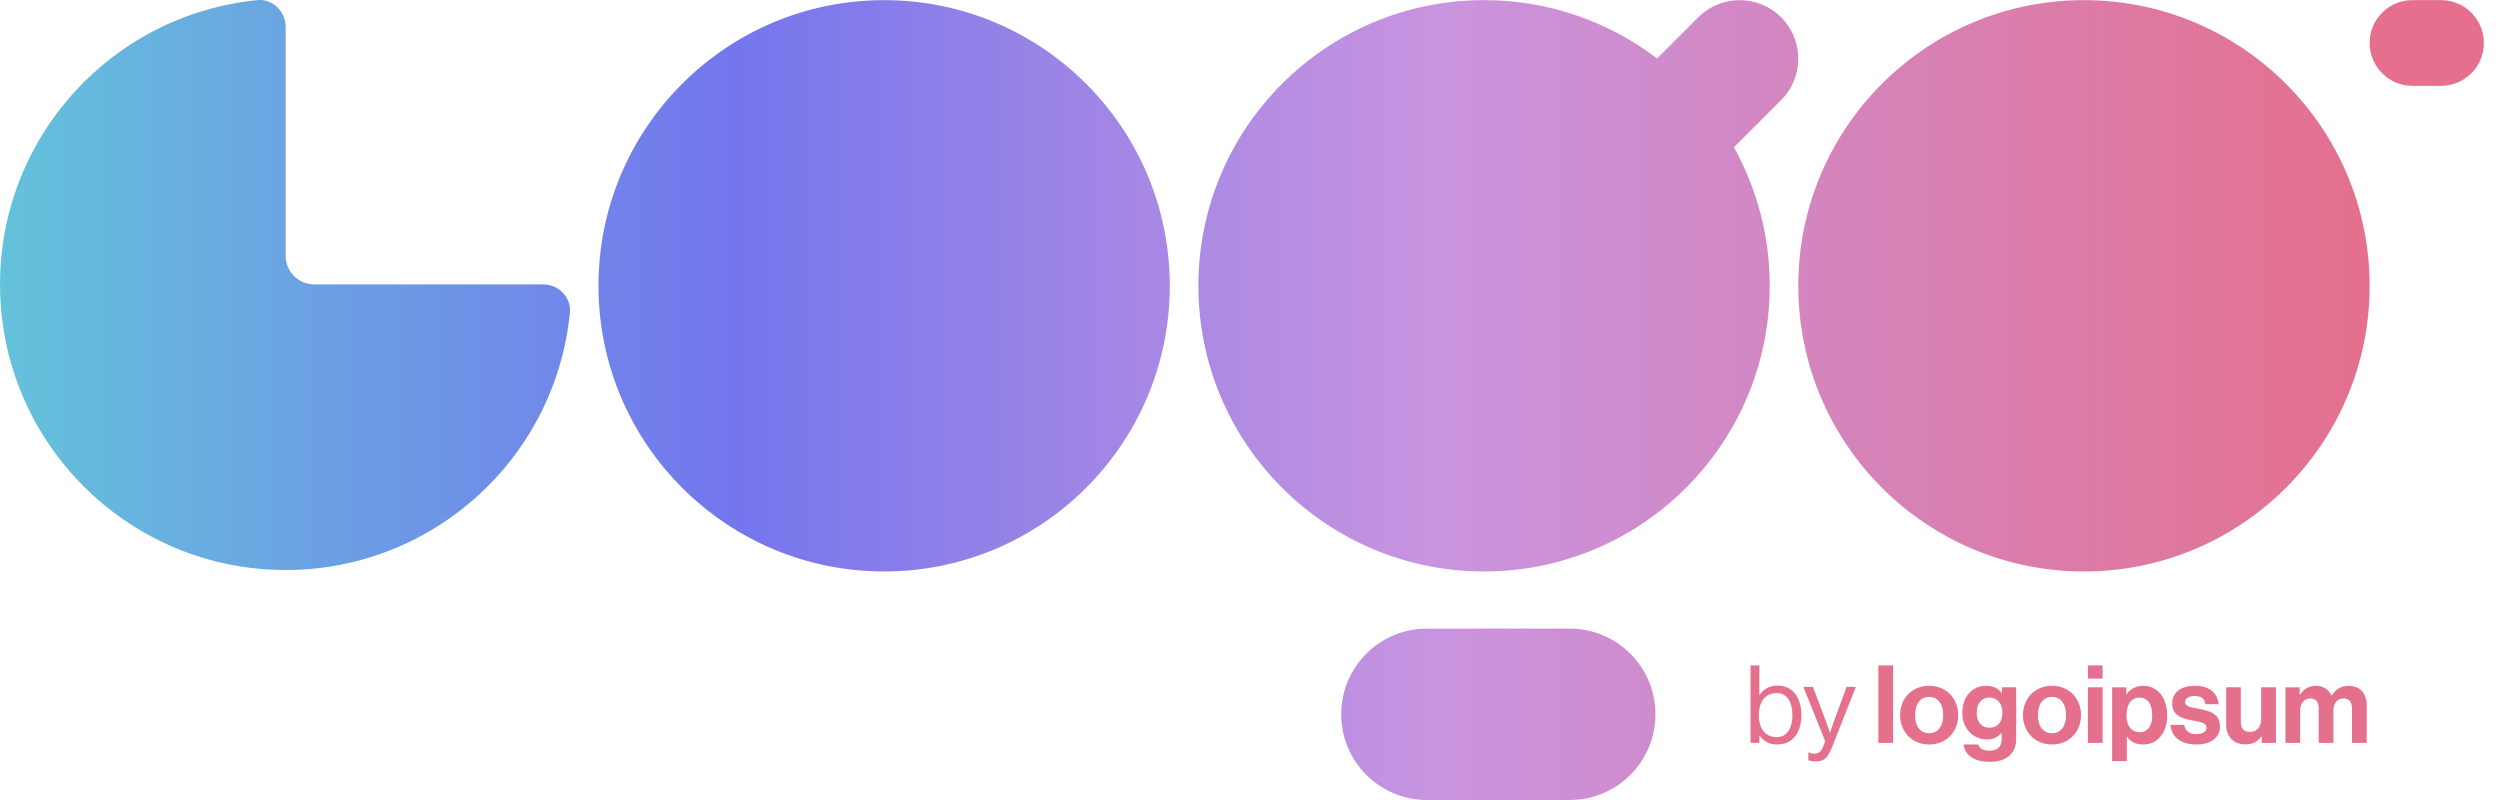
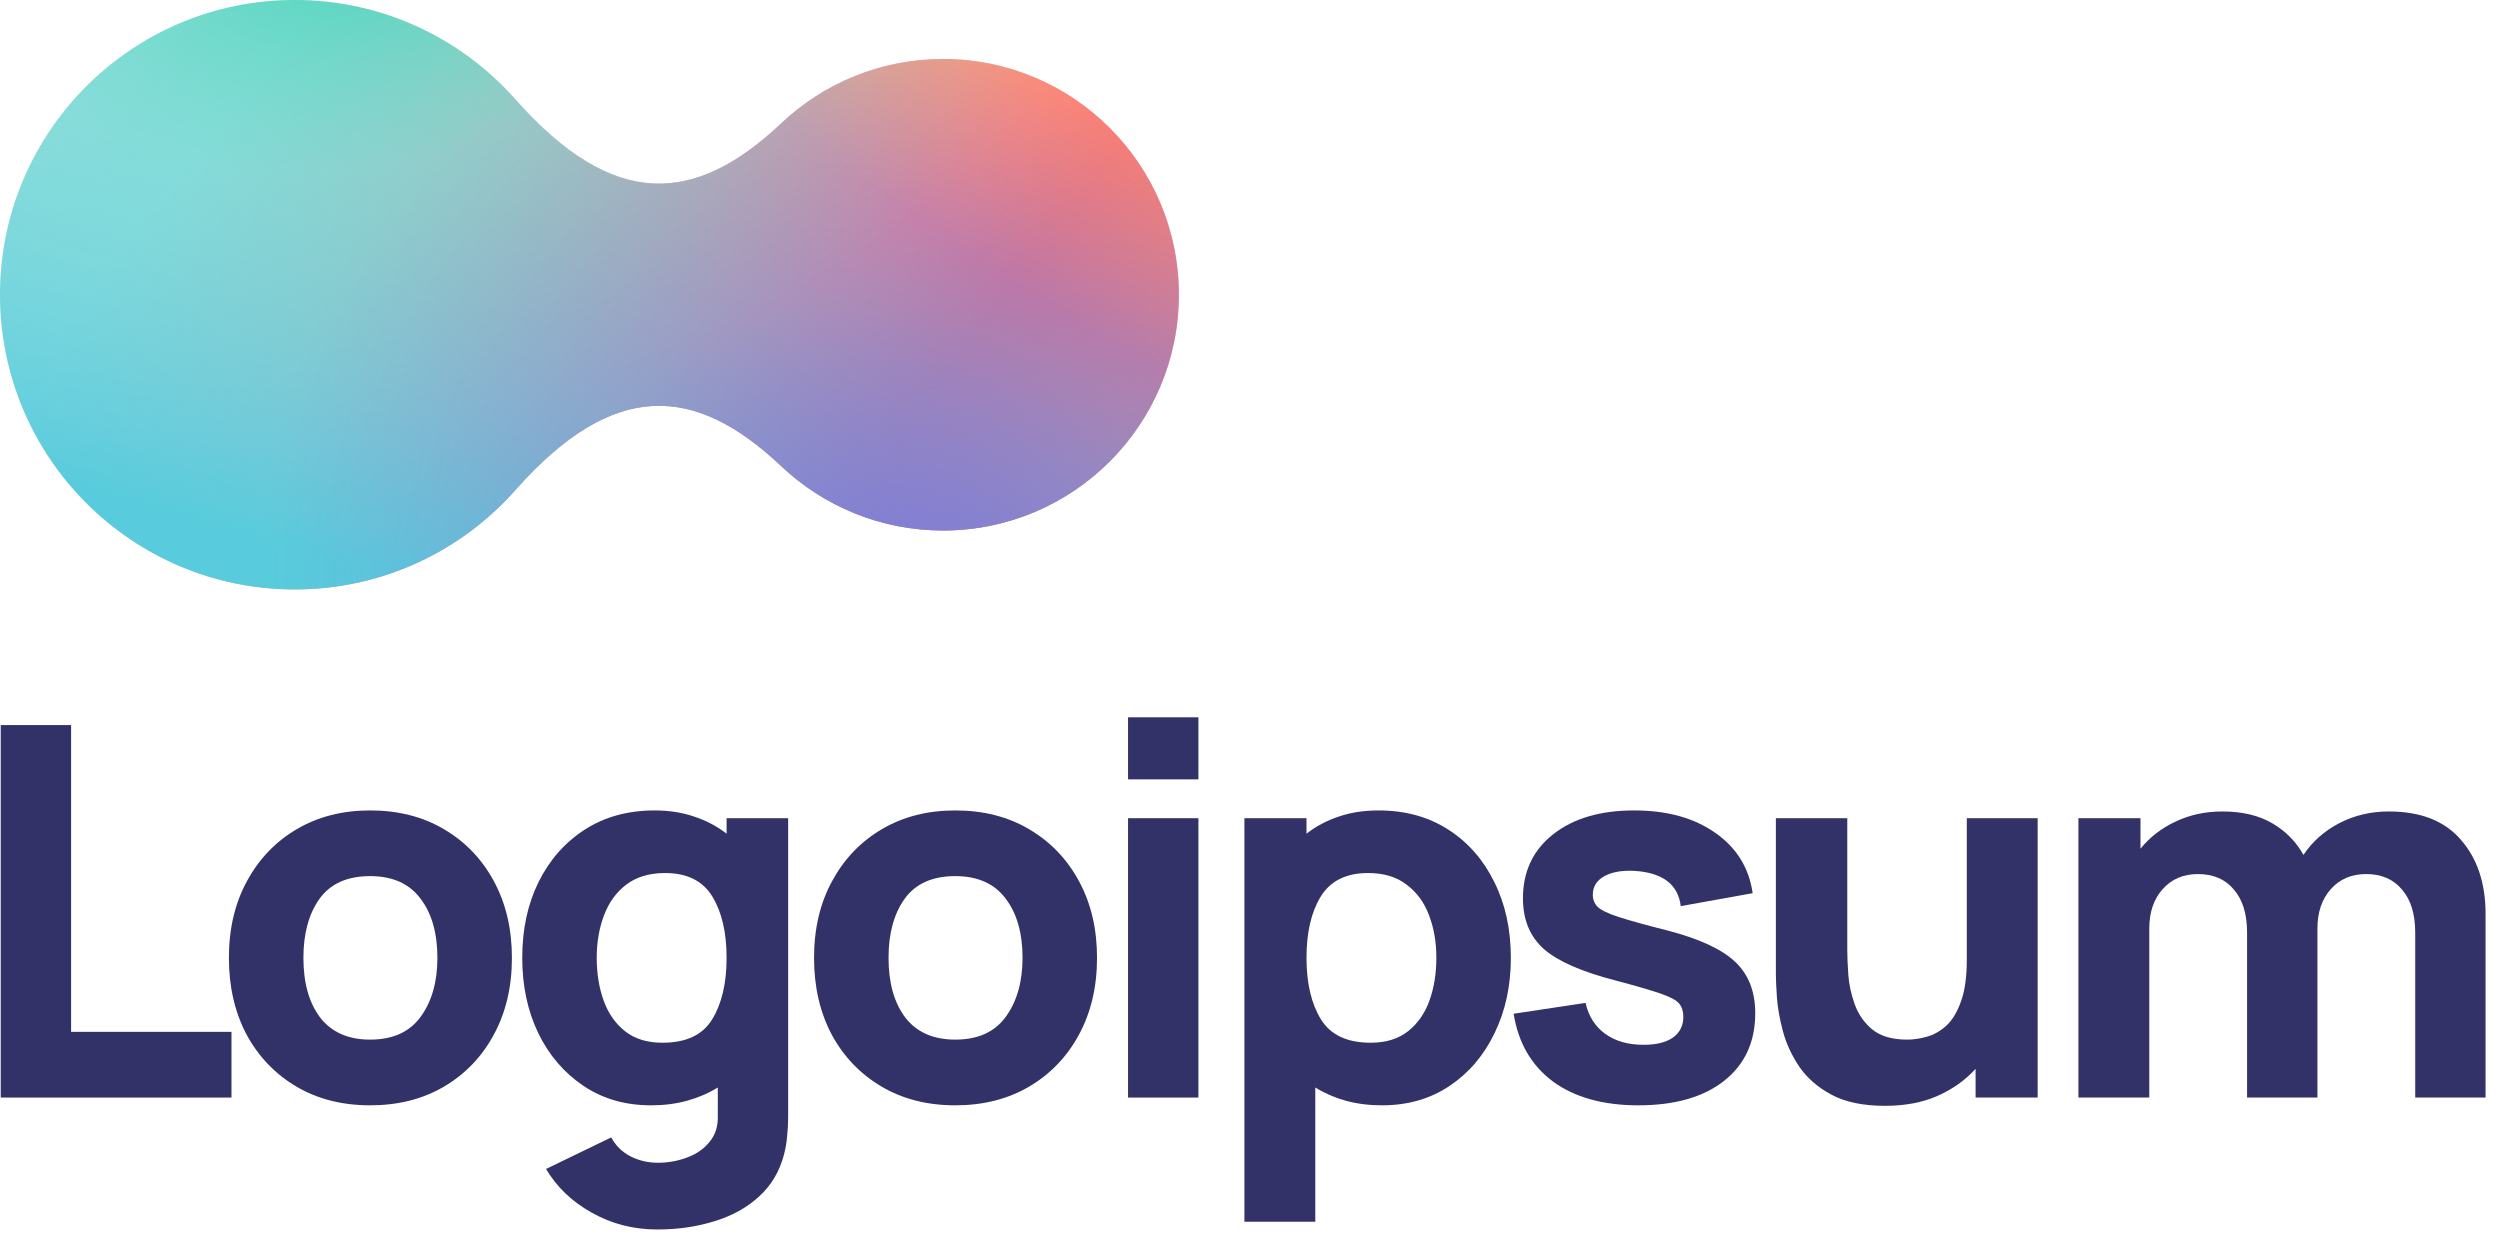
- <svg xmlns="http://www.w3.org/2000/svg" id="logo-79" class="gradient" width="125" height="40" viewBox="0 0 125 40" fill="none">
-   <path class="ccustom" d="M88.861 37.225c.759 0 1.208-.575 1.208-1.474 0-.932-.482-1.474-1.192-1.474-.406 0-.688.18-.899.466h-.01V33.27h-.44v3.873h.44v-.368h.01c.228.314.504.45.883.45Zm-.032-.369c-.596 0-.889-.471-.889-1.1 0-.606.282-1.105.894-1.105.531 0 .786.477.786 1.105 0 .634-.255 1.1-.791 1.1Zm1.983 1.214c.341 0 .558-.12.785-.7l1.198-3.028h-.466l-.64 1.745c-.086.233-.184.547-.184.547h-.01s-.104-.314-.19-.547l-.661-1.745h-.477l1.094 2.72-.108.276c-.108.271-.233.342-.417.342a.616.616 0 0 1-.298-.06h-.022v.39c.12.049.228.06.396.06Zm3.106-.927h.737V33.27h-.737v3.873Zm2.539.082c.861 0 1.452-.64 1.452-1.469 0-.829-.59-1.468-1.452-1.468-.861 0-1.452.64-1.452 1.468 0 .83.59 1.469 1.452 1.469Zm0-.564c-.455 0-.704-.363-.704-.905 0-.541.249-.91.704-.91.45 0 .704.369.704.91 0 .542-.254.905-.704.905Zm3.019 1.43c.412 0 .769-.097 1.002-.314.206-.19.331-.455.331-.845v-2.568h-.71v.293h-.011c-.168-.233-.422-.369-.77-.369-.703 0-1.202.531-1.202 1.36 0 .84.607 1.327 1.225 1.327.352 0 .563-.14.725-.325h.017v.304c0 .379-.2.58-.618.58-.341 0-.498-.136-.558-.31h-.731c.075.542.541.867 1.3.867Zm-.01-1.706c-.38 0-.63-.276-.63-.748 0-.466.25-.758.624-.758.444 0 .661.346.661.753 0 .412-.19.753-.656.753Zm3.134.84c.861 0 1.452-.64 1.452-1.469 0-.829-.591-1.468-1.452-1.468-.862 0-1.452.64-1.452 1.468 0 .83.59 1.469 1.452 1.469Zm0-.564c-.455 0-.705-.363-.705-.905 0-.541.25-.91.705-.91.449 0 .704.369.704.91 0 .542-.255.905-.704.905Zm1.794.482h.737v-2.779h-.737v2.78Zm0-3.212h.737v-.661h-.737v.66Zm1.212 4.122h.737V36.83h.01c.158.239.412.396.802.396.715 0 1.203-.57 1.203-1.469 0-.867-.471-1.468-1.208-1.468a.972.972 0 0 0-.818.423h-.016v-.347h-.71v3.69Zm1.392-1.44c-.439 0-.672-.331-.672-.835 0-.498.185-.894.645-.894.455 0 .639.368.639.894s-.238.834-.612.834Zm2.83.612c.693 0 1.17-.336 1.17-.894 0-.65-.515-.78-.981-.878-.395-.081-.763-.103-.763-.341 0-.2.189-.31.476-.31.315 0 .504.11.537.407h.666c-.054-.558-.46-.92-1.192-.92-.634 0-1.132.286-1.132.888 0 .606.487.742.986.84.379.075.731.102.731.368 0 .195-.184.32-.509.32-.33 0-.558-.141-.607-.461h-.682c.043.59.493.98 1.3.98Zm3.968-.082v-2.779h-.737v1.604c0 .368-.212.628-.558.628-.314 0-.461-.179-.461-.504v-1.728h-.731v1.853c0 .607.347 1.002.964 1.002.39 0 .607-.146.797-.4h.016v.324h.71Zm.476 0h.737V35.53c0-.369.2-.607.498-.607.271 0 .428.163.428.477v1.744h.737V35.53c0-.369.19-.607.499-.607.271 0 .428.163.428.477v1.744h.737v-1.869c0-.607-.331-.986-.916-.986-.352 0-.645.184-.834.488h-.011a.83.83 0 0 0-.77-.488.908.908 0 0 0-.807.45h-.016v-.374h-.71v2.78Z" fill="#E5708C" />
-   <path d="M118.481 2.149c0-1.183.959-2.143 2.142-2.143h1.429a2.142 2.142 0 0 1 0 4.286h-1.429a2.142 2.142 0 0 1-2.142-2.143ZM58.49 14.29c0 7.888-6.394 14.283-14.283 14.283-7.888 0-14.283-6.395-14.283-14.283C29.924 6.4 36.319.007 44.207.007 52.096.007 58.49 6.4 58.49 14.29Zm-31.352-.071c.79 0 1.436.64 1.357 1.426A14.283 14.283 0 1 1 12.857.007c.785-.08 1.426.568 1.426 1.356V12.79c0 .79.64 1.429 1.429 1.429h11.426ZM78.487 31.43a4.285 4.285 0 1 1 0 8.57h-7.141a4.285 4.285 0 0 1 0-8.57h7.141Zm-4.285-2.857c7.889 0 14.284-6.395 14.284-14.283a14.22 14.22 0 0 0-1.789-6.925l2.36-2.36a2.928 2.928 0 1 0-4.142-4.14l-2.06 2.06A14.22 14.22 0 0 0 74.201.006C66.314.007 59.92 6.4 59.92 14.29c0 7.888 6.395 14.283 14.283 14.283Zm44.279-14.283c0 7.888-6.395 14.283-14.284 14.283-7.888 0-14.283-6.395-14.283-14.283 0-7.89 6.395-14.283 14.283-14.283 7.889 0 14.284 6.394 14.284 14.283Z" fill="url(#gradient_a1234)" />
+ <svg xmlns="http://www.w3.org/2000/svg" id="logo-46" class="gradient" width="123" height="61" viewBox="0 0 123 61" fill="none">
+   <path d="M0.036 54H11.389V50.767H3.498V35.673H0.036V54Z" fill="#333268" class="cneutral" />
+   <path d="M18.211 54.382C19.586 54.382 20.795 54.076 21.839 53.465C22.891 52.846 23.709 51.993 24.295 50.907C24.889 49.813 25.186 48.553 25.186 47.127C25.186 45.71 24.893 44.459 24.308 43.373C23.722 42.278 22.903 41.421 21.851 40.802C20.808 40.182 19.594 39.873 18.211 39.873C16.854 39.873 15.653 40.178 14.61 40.789C13.566 41.4 12.747 42.253 12.153 43.347C11.559 44.433 11.262 45.693 11.262 47.127C11.262 48.544 11.551 49.8 12.128 50.895C12.713 51.981 13.528 52.833 14.571 53.453C15.615 54.072 16.828 54.382 18.211 54.382ZM18.211 51.149C17.134 51.149 16.315 50.788 15.755 50.067C15.203 49.338 14.928 48.358 14.928 47.127C14.928 45.931 15.191 44.964 15.717 44.225C16.251 43.479 17.083 43.105 18.211 43.105C19.306 43.105 20.129 43.47 20.68 44.2C21.24 44.93 21.52 45.905 21.52 47.127C21.52 48.307 21.245 49.274 20.693 50.029C20.15 50.776 19.323 51.149 18.211 51.149Z" fill="#333268" class="cneutral" />
+   <path d="M32.032 54.382C32.677 54.382 33.271 54.305 33.814 54.153C34.365 54 34.866 53.784 35.316 53.504V54.891C35.333 55.4 35.201 55.824 34.921 56.164C34.65 56.511 34.285 56.77 33.827 56.94C33.368 57.118 32.88 57.207 32.363 57.207C31.879 57.207 31.43 57.101 31.014 56.889C30.607 56.677 30.293 56.367 30.072 55.96L26.865 57.513C27.391 58.404 28.142 59.121 29.117 59.664C30.093 60.215 31.166 60.491 32.337 60.491C33.347 60.491 34.285 60.355 35.15 60.084C36.016 59.821 36.745 59.418 37.339 58.874C37.942 58.331 38.353 57.64 38.574 56.8C38.65 56.503 38.701 56.202 38.727 55.896C38.76 55.599 38.777 55.281 38.777 54.942V40.255H35.748V41.018C35.282 40.653 34.751 40.373 34.157 40.178C33.572 39.974 32.923 39.873 32.21 39.873C30.895 39.873 29.75 40.187 28.774 40.815C27.798 41.442 27.039 42.304 26.496 43.398C25.961 44.484 25.694 45.727 25.694 47.127C25.694 48.502 25.957 49.736 26.483 50.831C27.017 51.925 27.76 52.791 28.71 53.427C29.66 54.064 30.768 54.382 32.032 54.382ZM32.592 51.302C31.845 51.302 31.234 51.115 30.759 50.742C30.284 50.368 29.932 49.868 29.703 49.24C29.474 48.604 29.359 47.899 29.359 47.127C29.359 46.364 29.478 45.668 29.716 45.04C29.953 44.404 30.318 43.899 30.81 43.525C31.311 43.144 31.947 42.953 32.719 42.953C33.805 42.953 34.582 43.339 35.048 44.111C35.515 44.874 35.748 45.88 35.748 47.127C35.748 48.374 35.511 49.384 35.036 50.156C34.569 50.92 33.754 51.302 32.592 51.302Z" fill="#333268" class="cneutral" />
+   <path d="M47 54.382C48.374 54.382 49.584 54.076 50.627 53.465C51.679 52.846 52.498 51.993 53.084 50.907C53.677 49.813 53.974 48.553 53.974 47.127C53.974 45.71 53.682 44.459 53.096 43.373C52.511 42.278 51.692 41.421 50.64 40.802C49.596 40.182 48.383 39.873 47 39.873C45.642 39.873 44.442 40.178 43.398 40.789C42.354 41.4 41.536 42.253 40.942 43.347C40.348 44.433 40.051 45.693 40.051 47.127C40.051 48.544 40.339 49.8 40.916 50.895C41.502 51.981 42.316 52.833 43.36 53.453C44.404 54.072 45.617 54.382 47 54.382ZM47 51.149C45.922 51.149 45.103 50.788 44.543 50.067C43.992 49.338 43.716 48.358 43.716 47.127C43.716 45.931 43.979 44.964 44.505 44.225C45.04 43.479 45.871 43.105 47 43.105C48.094 43.105 48.917 43.47 49.469 44.2C50.029 44.93 50.309 45.905 50.309 47.127C50.309 48.307 50.033 49.274 49.482 50.029C48.939 50.776 48.111 51.149 47 51.149Z" fill="#333268" class="cneutral" />
+   <path d="M55.5 38.345H58.962V35.291H55.5V38.345ZM55.5 54H58.962V40.255H55.5V54Z" fill="#333268" class="cneutral" />
+   <path d="M61.225 60.109H64.712V53.504C65.162 53.784 65.659 54 66.201 54.153C66.753 54.305 67.351 54.382 67.996 54.382C69.26 54.382 70.368 54.064 71.318 53.427C72.268 52.791 73.006 51.925 73.532 50.831C74.067 49.736 74.334 48.502 74.334 47.127C74.334 45.727 74.063 44.484 73.52 43.398C72.985 42.304 72.23 41.442 71.254 40.815C70.278 40.187 69.133 39.873 67.818 39.873C67.105 39.873 66.452 39.974 65.858 40.178C65.272 40.373 64.746 40.653 64.28 41.018V40.255H61.225V60.109ZM67.436 51.302C66.282 51.302 65.468 50.92 64.992 50.156C64.517 49.384 64.28 48.374 64.28 47.127C64.28 45.88 64.513 44.874 64.98 44.111C65.455 43.339 66.231 42.953 67.309 42.953C68.081 42.953 68.713 43.144 69.205 43.525C69.706 43.899 70.075 44.404 70.312 45.04C70.55 45.668 70.669 46.364 70.669 47.127C70.669 47.899 70.554 48.604 70.325 49.24C70.096 49.868 69.744 50.368 69.269 50.742C68.794 51.115 68.183 51.302 67.436 51.302Z" fill="#333268" class="cneutral" />
+   <path d="M80.606 54.382C82.404 54.382 83.813 53.979 84.831 53.173C85.849 52.367 86.358 51.259 86.358 49.851C86.358 48.782 86.027 47.938 85.366 47.318C84.712 46.699 83.601 46.185 82.031 45.778C80.962 45.507 80.164 45.286 79.638 45.116C79.121 44.947 78.777 44.781 78.607 44.62C78.446 44.459 78.366 44.259 78.366 44.022C78.366 43.623 78.556 43.318 78.938 43.105C79.329 42.893 79.842 42.809 80.478 42.851C81.827 42.953 82.566 43.53 82.693 44.582L86.231 43.945C86.053 42.698 85.442 41.71 84.398 40.98C83.355 40.242 82.022 39.873 80.402 39.873C78.739 39.873 77.411 40.263 76.418 41.044C75.426 41.824 74.929 42.876 74.929 44.2C74.929 45.252 75.273 46.084 75.96 46.694C76.647 47.297 77.831 47.815 79.511 48.247C80.504 48.51 81.234 48.722 81.7 48.884C82.175 49.045 82.481 49.21 82.617 49.38C82.752 49.541 82.82 49.758 82.82 50.029C82.82 50.462 82.65 50.801 82.311 51.047C81.972 51.285 81.488 51.404 80.86 51.404C80.097 51.404 79.464 51.221 78.964 50.856C78.472 50.492 78.153 49.987 78.009 49.342L74.471 49.876C74.7 51.31 75.345 52.422 76.406 53.211C77.475 53.992 78.875 54.382 80.606 54.382Z" fill="#333268" class="cneutral" />
+   <path d="M92.744 54.407C93.737 54.407 94.602 54.242 95.341 53.911C96.079 53.58 96.698 53.139 97.199 52.587V54H100.253V40.255H96.766V47.229C96.766 48.078 96.668 48.765 96.473 49.291C96.287 49.809 96.045 50.203 95.748 50.474C95.451 50.738 95.133 50.916 94.793 51.009C94.454 51.102 94.136 51.149 93.839 51.149C93.101 51.149 92.528 50.984 92.121 50.653C91.722 50.322 91.433 49.91 91.255 49.418C91.077 48.926 90.971 48.438 90.937 47.955C90.903 47.462 90.886 47.059 90.886 46.745V40.255H87.373V47.967C87.373 48.196 87.39 48.561 87.424 49.062C87.458 49.562 87.556 50.118 87.717 50.729C87.878 51.331 88.145 51.913 88.519 52.473C88.901 53.033 89.431 53.495 90.11 53.86C90.788 54.225 91.667 54.407 92.744 54.407Z" fill="#333268" class="cneutral" />
+   <path d="M102.258 54H105.745V45.676C105.745 44.887 105.961 44.247 106.394 43.755C106.835 43.254 107.416 43.004 108.138 43.004C108.893 43.004 109.483 43.258 109.907 43.767C110.339 44.268 110.556 44.972 110.556 45.88V54H114.018V45.676C114.018 44.887 114.234 44.247 114.667 43.755C115.108 43.254 115.689 43.004 116.41 43.004C117.166 43.004 117.755 43.258 118.179 43.767C118.612 44.268 118.829 44.972 118.829 45.88V54H122.29V44.964C122.29 43.462 121.887 42.248 121.081 41.324C120.284 40.39 119.1 39.924 117.53 39.924C116.648 39.924 115.838 40.114 115.099 40.496C114.361 40.878 113.772 41.4 113.33 42.062C112.974 41.417 112.465 40.899 111.803 40.509C111.141 40.119 110.318 39.924 109.334 39.924C108.502 39.924 107.739 40.089 107.043 40.42C106.347 40.742 105.77 41.188 105.312 41.756V40.255H102.258V54Z" fill="#333268" class="cneutral" />
+   <path d="M-6.39719e-07 14.5C6.0374e-08 6.492 6.492 1.6959e-06 14.5 2.39599e-06C18.842 2.77556e-06 22.738 1.908 25.395 4.932C30.217 10.345 34.204 10.06 38.438 6.064C40.515 4.102 43.317 2.9 46.4 2.9C52.806 2.9 58 8.094 58 14.5C58 20.907 52.806 26.1 46.4 26.1C43.317 26.1 40.515 24.898 38.438 22.936C34.205 18.941 30.219 18.655 25.399 24.064C22.741 27.09 18.844 29 14.5 29C6.492 29 -1.33981e-06 22.508 -6.39719e-07 14.5Z" fill="#F2F5FA" />
+   <path d="M-6.39719e-07 14.5C6.0374e-08 6.492 6.492 1.6959e-06 14.5 2.39599e-06C18.842 2.77556e-06 22.738 1.908 25.395 4.932C30.217 10.345 34.204 10.06 38.438 6.064C40.515 4.102 43.317 2.9 46.4 2.9C52.806 2.9 58 8.094 58 14.5C58 20.907 52.806 26.1 46.4 26.1C43.317 26.1 40.515 24.898 38.438 22.936C34.205 18.941 30.219 18.655 25.399 24.064C22.741 27.09 18.844 29 14.5 29C6.492 29 -1.33981e-06 22.508 -6.39719e-07 14.5Z" fill="url(#paint0_linear_1422_596)" />
+   <path d="M-6.39719e-07 14.5C6.0374e-08 6.492 6.492 1.6959e-06 14.5 2.39599e-06C18.842 2.77556e-06 22.738 1.908 25.395 4.932C30.217 10.345 34.204 10.06 38.438 6.064C40.515 4.102 43.317 2.9 46.4 2.9C52.806 2.9 58 8.094 58 14.5C58 20.907 52.806 26.1 46.4 26.1C43.317 26.1 40.515 24.898 38.438 22.936C34.205 18.941 30.219 18.655 25.399 24.064C22.741 27.09 18.844 29 14.5 29C6.492 29 -1.33981e-06 22.508 -6.39719e-07 14.5Z" fill="url(#paint1_linear_1422_596)" />
+   <path d="M-6.39719e-07 14.5C6.0374e-08 6.492 6.492 1.6959e-06 14.5 2.39599e-06C18.842 2.77556e-06 22.738 1.908 25.395 4.932C30.217 10.345 34.204 10.06 38.438 6.064C40.515 4.102 43.317 2.9 46.4 2.9C52.806 2.9 58 8.094 58 14.5C58 20.907 52.806 26.1 46.4 26.1C43.317 26.1 40.515 24.898 38.438 22.936C34.205 18.941 30.219 18.655 25.399 24.064C22.741 27.09 18.844 29 14.5 29C6.492 29 -1.33981e-06 22.508 -6.39719e-07 14.5Z" fill="url(#paint2_radial_1422_596)" />
+   <path d="M-6.39719e-07 14.5C6.0374e-08 6.492 6.492 1.6959e-06 14.5 2.39599e-06C18.842 2.77556e-06 22.738 1.908 25.395 4.932C30.217 10.345 34.204 10.06 38.438 6.064C40.515 4.102 43.317 2.9 46.4 2.9C52.806 2.9 58 8.094 58 14.5C58 20.907 52.806 26.1 46.4 26.1C43.317 26.1 40.515 24.898 38.438 22.936C34.205 18.941 30.219 18.655 25.399 24.064C22.741 27.09 18.844 29 14.5 29C6.492 29 -1.33981e-06 22.508 -6.39719e-07 14.5Z" fill="url(#paint3_radial_1422_596)" />
+   <path d="M-6.39719e-07 14.5C6.0374e-08 6.492 6.492 1.6959e-06 14.5 2.39599e-06C18.842 2.77556e-06 22.738 1.908 25.395 4.932C30.217 10.345 34.204 10.06 38.438 6.064C40.515 4.102 43.317 2.9 46.4 2.9C52.806 2.9 58 8.094 58 14.5C58 20.907 52.806 26.1 46.4 26.1C43.317 26.1 40.515 24.898 38.438 22.936C34.205 18.941 30.219 18.655 25.399 24.064C22.741 27.09 18.844 29 14.5 29C6.492 29 -1.33981e-06 22.508 -6.39719e-07 14.5Z" fill="url(#paint4_radial_1422_596)" />
  <defs>
-     <linearGradient id="gradient_a1234" x1="0" y1="16" x2="119" y2="16" gradientUnits="userSpaceOnUse">
-       <stop class="ccompli1" stop-color="#64C2DB" />
-       <stop class="ccompli2" offset=".307" stop-color="#7476ED" />
-       <stop class="ccustom" offset=".604" stop-color="#C994DF" />
-       <stop class="ccompli1" offset="1" stop-color="#E56F8C" />
+     <linearGradient id="paint0_linear_1422_596" x1="43.696" y1="21.707" x2="10.304" y2="-4.243" gradientUnits="userSpaceOnUse">
+       <stop class="ccustom" stop-color="#FF557E" />
+       <stop class="ccompli1" offset="0.841" stop-color="#FF5555" stop-opacity="0" />
    </linearGradient>
+     <linearGradient id="paint1_linear_1422_596" x1="14.502" y1="27.055" x2="23.424" y2="-3.85" gradientUnits="userSpaceOnUse">
+       <stop class="ccompli1" stop-color="#58CCDC" />
+       <stop class="ccompli1" offset="1" stop-color="#58CCDC" stop-opacity="0" />
+     </linearGradient>
+     <radialGradient id="paint2_radial_1422_596" cx="0" cy="0" r="1" gradientUnits="userSpaceOnUse" gradientTransform="translate(45.4879 35.041) rotate(-122.928) scale(37.051 30.3393)">
+       <stop class="ccompli2" stop-color="#8263DB" />
+       <stop offset="0.569" stop-color="#8172DA" stop-opacity="0.26" />
+       <stop class="ccompli2" offset="1" stop-color="#8172DA" stop-opacity="0" />
+     </radialGradient>
+     <radialGradient id="paint3_radial_1422_596" cx="0" cy="0" r="1" gradientUnits="userSpaceOnUse" gradientTransform="translate(18.3021 -4.19503) rotate(77.6745) scale(24.9567 39.2264)">
+       <stop class="ccompli1" stop-color="#41D1B7" />
+       <stop class="ccompli1" offset="0.493" stop-color="#41D1B7" stop-opacity="0.35" />
+       <stop class="ccompli1" offset="1" stop-color="#41D1B7" stop-opacity="0" />
+     </radialGradient>
+     <radialGradient id="paint4_radial_1422_596" cx="0" cy="0" r="1" gradientUnits="userSpaceOnUse" gradientTransform="translate(59.6446 -10.7446) rotate(125.113) scale(27.1121 57.4261)">
+       <stop class="ccompli2" stop-color="#FFEC45" />
+       <stop class="ccompli2" offset="0.549" stop-color="#FFEC45" stop-opacity="0.3" />
+       <stop class="ccompli2" offset="0.961" stop-color="#FFEC45" stop-opacity="0" />
+     </radialGradient>
  </defs>
</svg>
